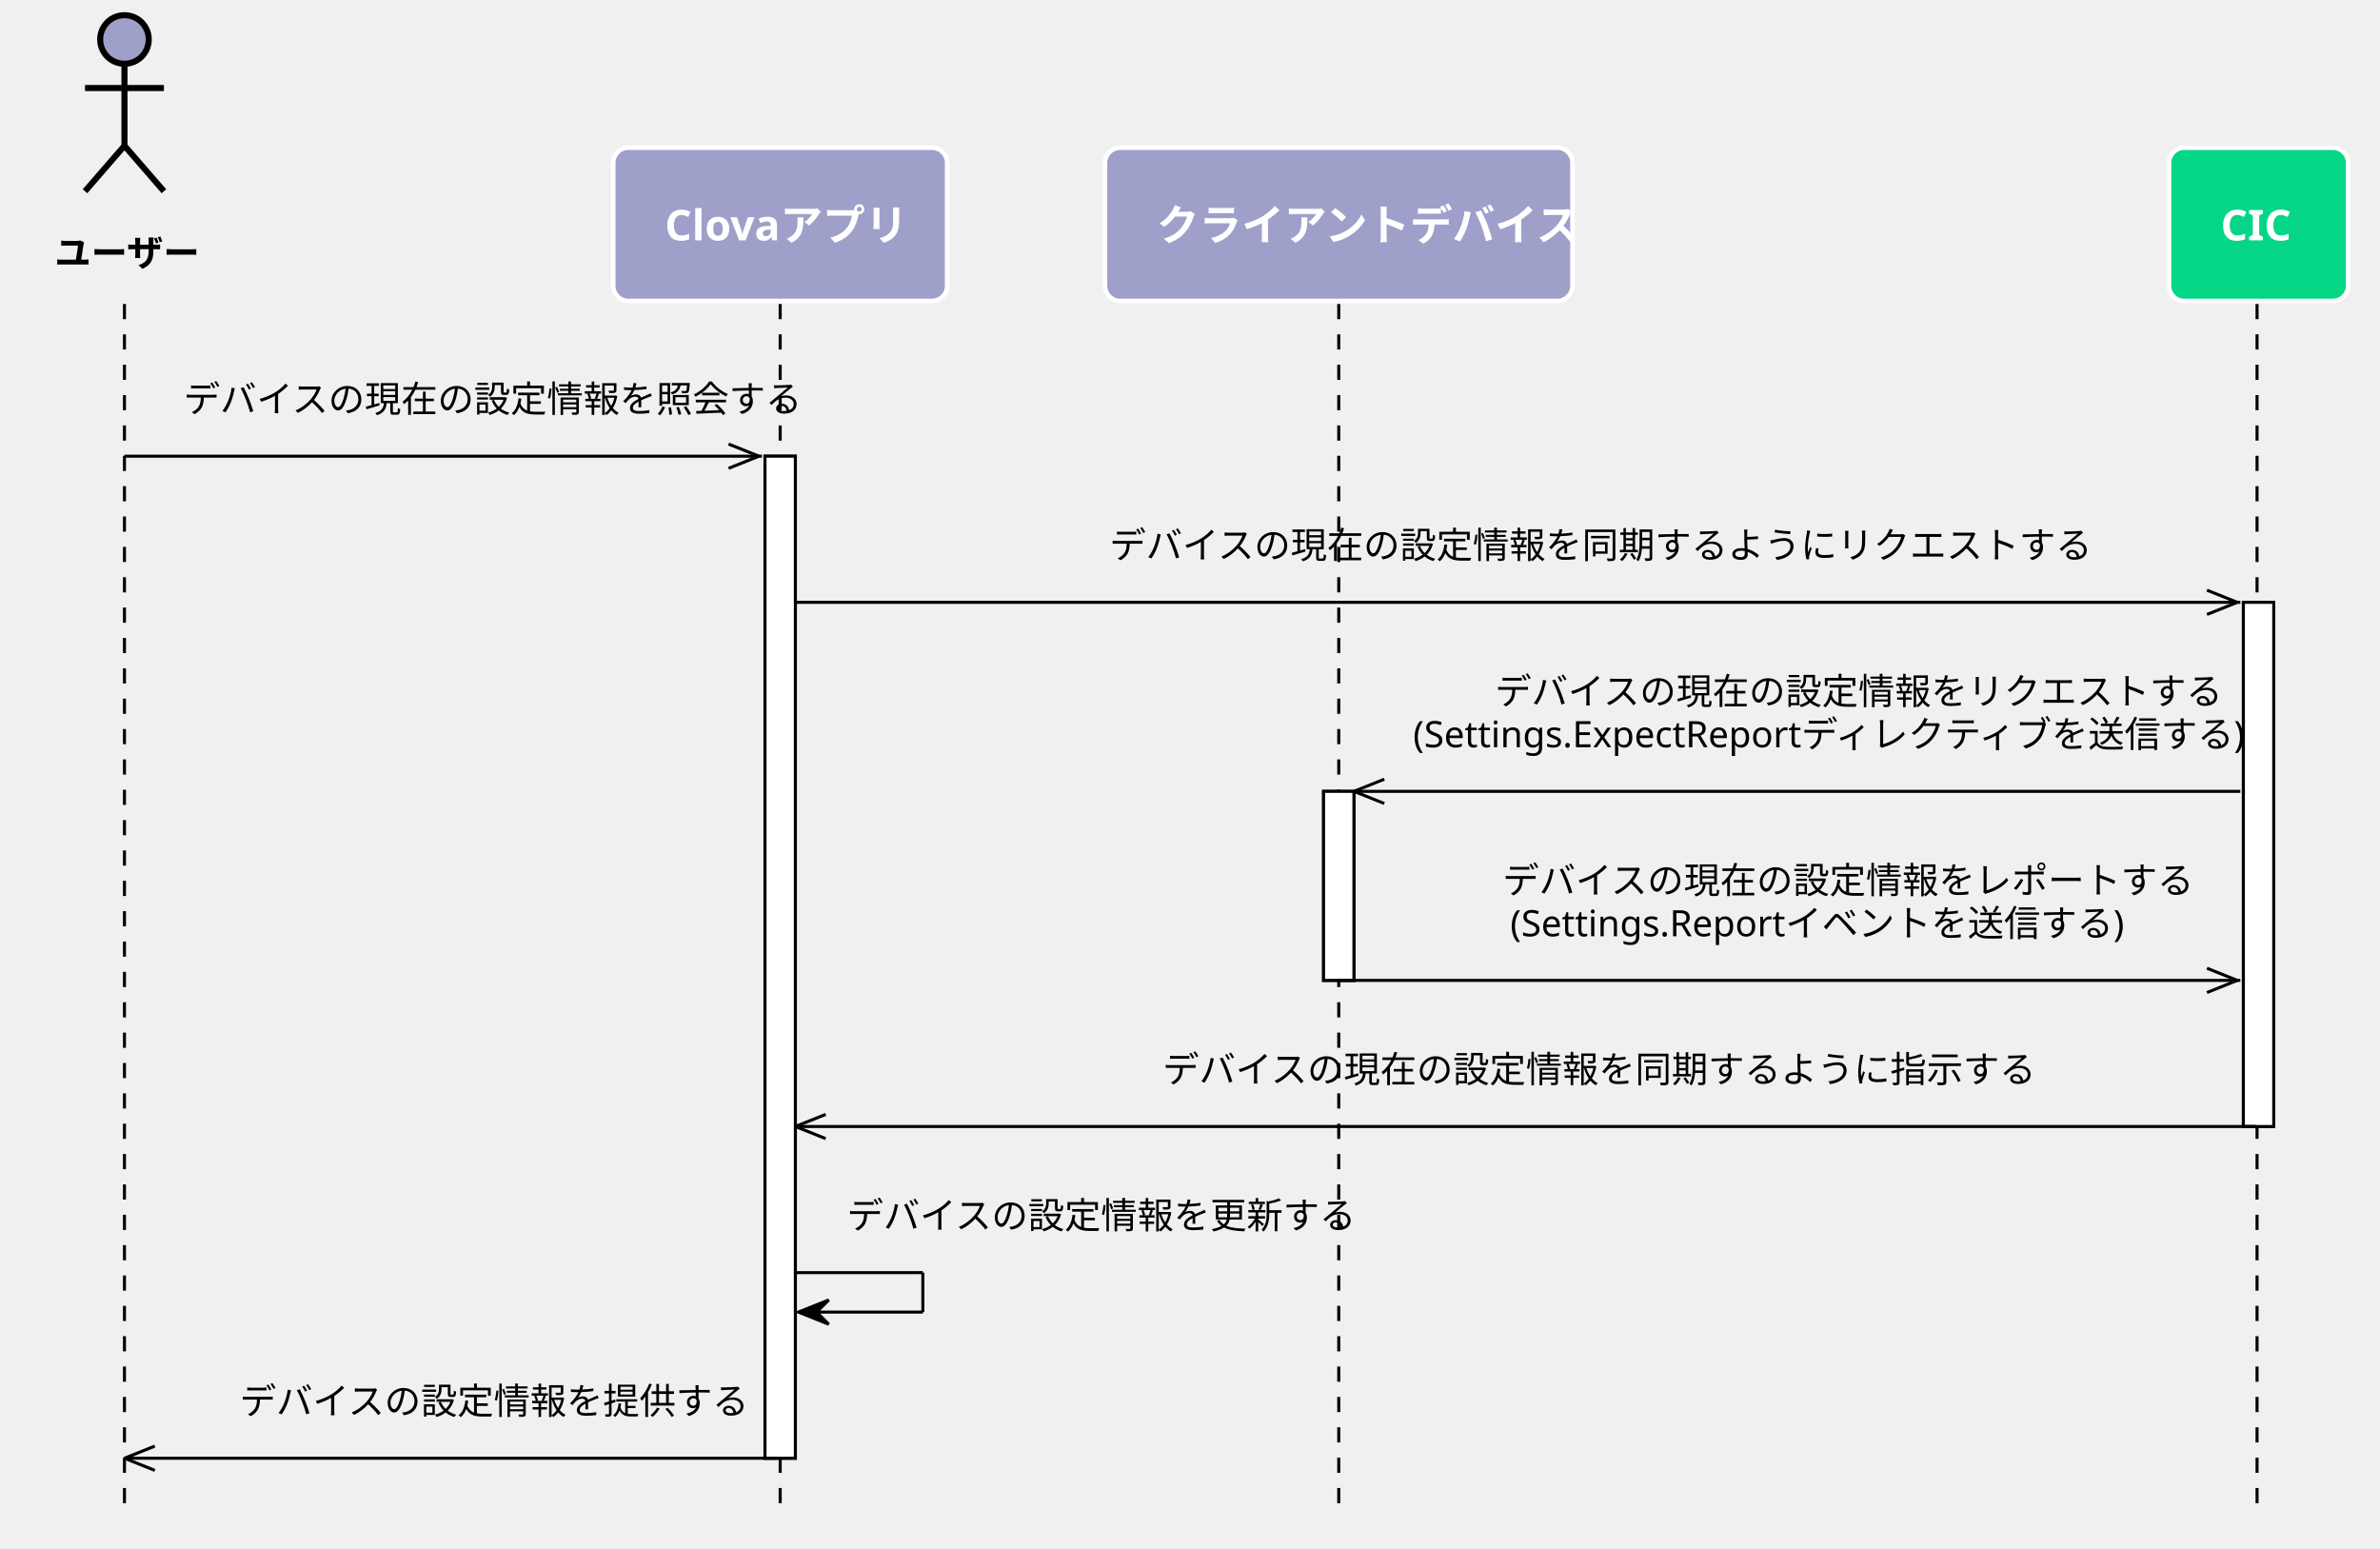
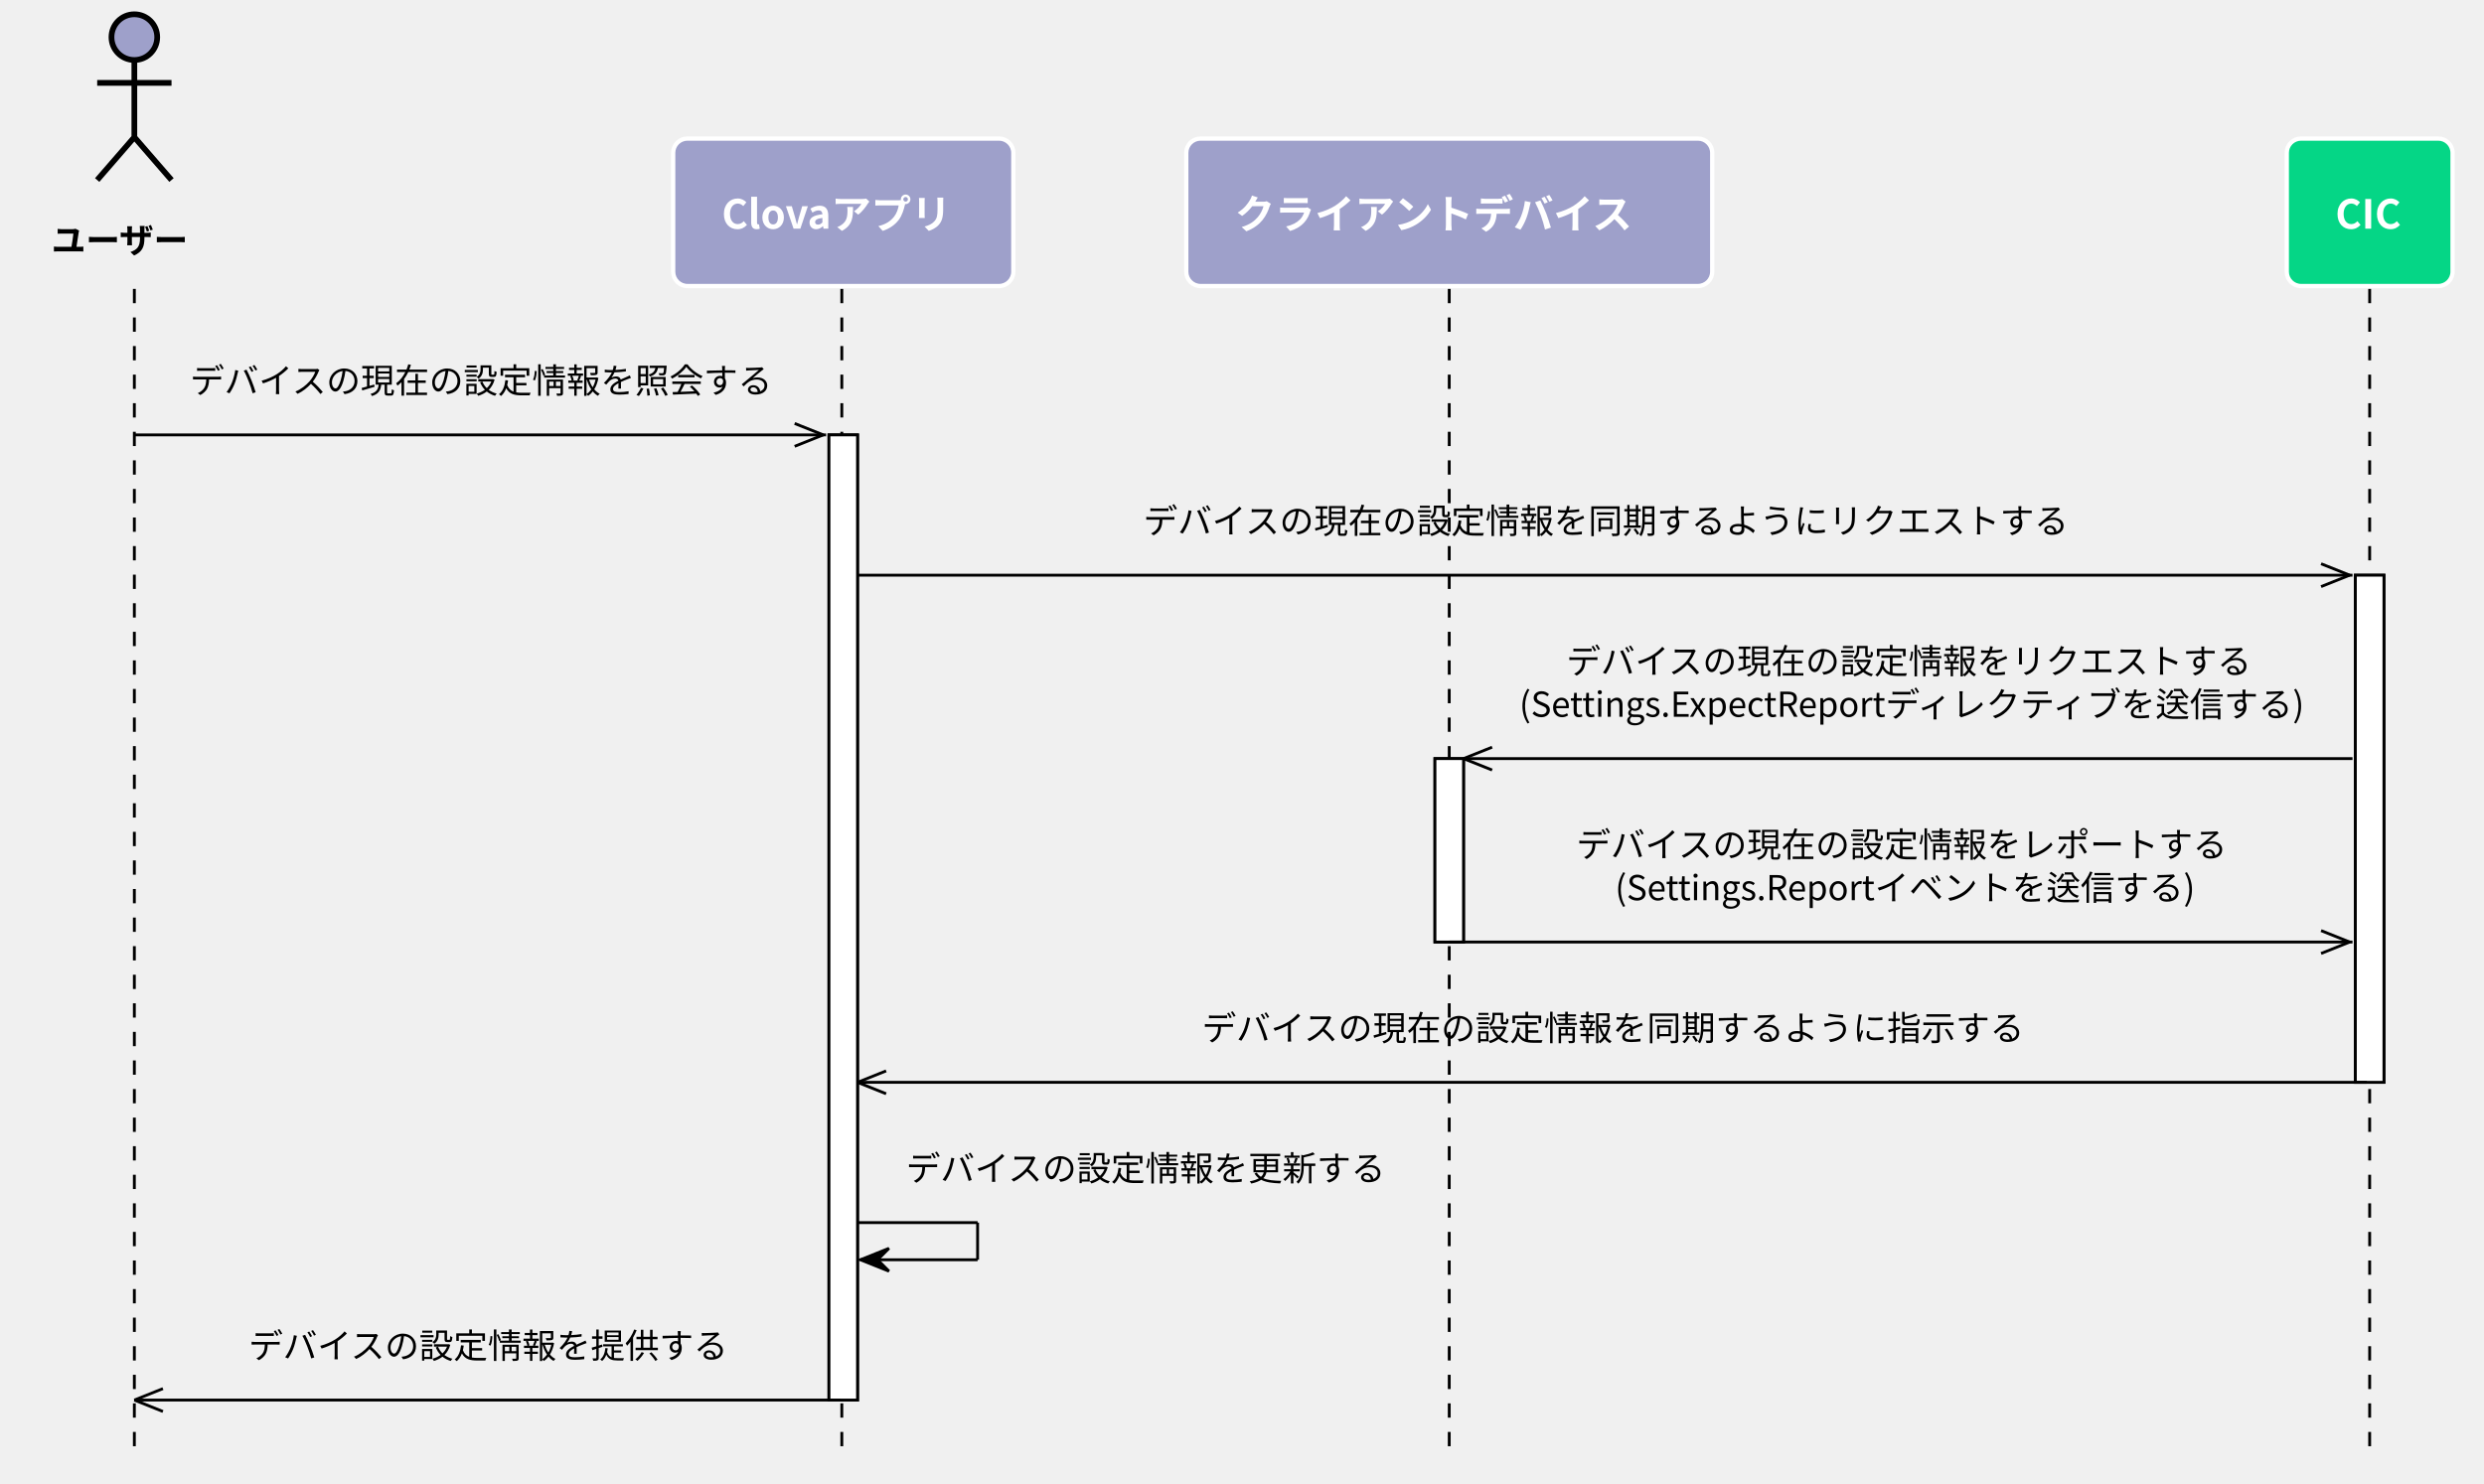
- <svg xmlns="http://www.w3.org/2000/svg" contentScriptType="application/ecmascript" contentStyleType="text/css" height="510px" preserveAspectRatio="none" style="width:784px;height:510px;" version="1.1" viewBox="0 0 784 510" width="784px" zoomAndPan="magnify">
+ <svg xmlns="http://www.w3.org/2000/svg" contentScriptType="application/ecmascript" contentStyleType="text/css" height="519px" preserveAspectRatio="none" style="width:869px;height:519px;" version="1.1" viewBox="0 0 869 519" width="869px" zoomAndPan="magnify">
  <defs />
  <g>
-     <rect fill="#FFFFFF" height="330.062" style="stroke: #000000; stroke-width: 1.0;" width="10" x="252" y="150.266" />
-     <rect fill="#FFFFFF" height="62.266" style="stroke: #000000; stroke-width: 1.0;" width="10" x="436" y="260.664" />
-     <rect fill="#FFFFFF" height="172.664" style="stroke: #000000; stroke-width: 1.0;" width="10" x="739" y="198.398" />
-     <line style="stroke: #000000; stroke-width: 1.0; stroke-dasharray: 5.0,5.0;" x1="41" x2="41" y1="100.133" y2="498.328" />
-     <line style="stroke: #000000; stroke-width: 1.0; stroke-dasharray: 5.0,5.0;" x1="257" x2="257" y1="100.133" y2="498.328" />
-     <line style="stroke: #000000; stroke-width: 1.0; stroke-dasharray: 5.0,5.0;" x1="441" x2="441" y1="100.133" y2="498.328" />
-     <line style="stroke: #000000; stroke-width: 1.0; stroke-dasharray: 5.0,5.0;" x1="743.5" x2="743.5" y1="100.133" y2="498.328" />
-     <text fill="#000000" font-family="&quot;Malgun Gothic&quot;, sans-serif" font-size="12" font-weight="bold" lengthAdjust="spacingAndGlyphs" textLength="40" x="18" y="87.602">ユーザー</text>
-     <ellipse cx="41" cy="13" fill="#9EA0CA" rx="8" ry="8" style="stroke: #000000; stroke-width: 2.0;" />
-     <path d="M41,21 L41,48 M28,29 L54,29 M41,48 L28,63 M41,48 L54,63 " fill="none" style="stroke: #000000; stroke-width: 2.0;" />
-     <rect fill="#9EA0CA" height="50.488" rx="5" ry="5" style="stroke: #FFFFFF; stroke-width: 1.5;" width="110" x="202" y="48.645" />
-     <text fill="#FFFFFF" font-family="&quot;Malgun Gothic&quot;, sans-serif" font-size="14" font-weight="bold" lengthAdjust="spacingAndGlyphs" textLength="76" x="219" y="79.18">Clovaアプリ</text>
-     <rect fill="#9EA0CA" height="50.488" rx="5" ry="5" style="stroke: #FFFFFF; stroke-width: 1.5;" width="154" x="364" y="48.645" />
-     <text fill="#FFFFFF" font-family="&quot;Malgun Gothic&quot;, sans-serif" font-size="14" font-weight="bold" lengthAdjust="spacingAndGlyphs" textLength="120" x="381" y="79.18">クライアントデバイス</text>
-     <rect fill="#05D686" height="50.488" rx="5" ry="5" style="stroke: #FFFFFF; stroke-width: 1.5;" width="59" x="714.5" y="48.645" />
-     <text fill="#FFFFFF" font-family="&quot;Malgun Gothic&quot;, sans-serif" font-size="14" font-weight="bold" lengthAdjust="spacingAndGlyphs" textLength="25" x="731.5" y="79.18">CIC</text>
-     <rect fill="#FFFFFF" height="330.062" style="stroke: #000000; stroke-width: 1.0;" width="10" x="252" y="150.266" />
-     <rect fill="#FFFFFF" height="62.266" style="stroke: #000000; stroke-width: 1.0;" width="10" x="436" y="260.664" />
-     <rect fill="#FFFFFF" height="172.664" style="stroke: #000000; stroke-width: 1.0;" width="10" x="739" y="198.398" />
-     <line style="stroke: #000000; stroke-width: 1.0;" x1="250" x2="240" y1="150.266" y2="146.266" />
-     <line style="stroke: #000000; stroke-width: 1.0;" x1="250" x2="240" y1="150.266" y2="154.266" />
-     <line style="stroke: #000000; stroke-width: 1.0;" x1="41" x2="251" y1="150.266" y2="150.266" />
-     <text fill="#000000" font-family="&quot;Malgun Gothic&quot;, sans-serif" font-size="12" lengthAdjust="spacingAndGlyphs" textLength="172" x="60.5" y="135.734">デバイスの現在の設定情報を照会する</text>
-     <line style="stroke: #000000; stroke-width: 1.0;" x1="737" x2="727" y1="198.398" y2="194.398" />
-     <line style="stroke: #000000; stroke-width: 1.0;" x1="737" x2="727" y1="198.398" y2="202.398" />
-     <line style="stroke: #000000; stroke-width: 1.0;" x1="262" x2="738" y1="198.398" y2="198.398" />
-     <text fill="#000000" font-family="&quot;Malgun Gothic&quot;, sans-serif" font-size="12" lengthAdjust="spacingAndGlyphs" textLength="270" x="365.5" y="183.867">デバイスの現在の設定情報を同期するようにリクエストする</text>
-     <line style="stroke: #000000; stroke-width: 1.0;" x1="446" x2="456" y1="260.664" y2="256.664" />
-     <line style="stroke: #000000; stroke-width: 1.0;" x1="446" x2="456" y1="260.664" y2="264.664" />
-     <line style="stroke: #000000; stroke-width: 1.0;" x1="446" x2="738" y1="260.664" y2="260.664" />
-     <text fill="#000000" font-family="&quot;Malgun Gothic&quot;, sans-serif" font-size="12" lengthAdjust="spacingAndGlyphs" textLength="200" x="492.5" y="232">デバイスの現在の設定情報をリクエストする</text>
-     <text fill="#000000" font-family="&quot;Malgun Gothic&quot;, sans-serif" font-size="12" lengthAdjust="spacingAndGlyphs" textLength="254" x="465.5" y="246.133">(Settings.ExpectReportディレクティブを送信する)</text>
-     <line style="stroke: #000000; stroke-width: 1.0;" x1="737" x2="727" y1="322.93" y2="318.93" />
-     <line style="stroke: #000000; stroke-width: 1.0;" x1="737" x2="727" y1="322.93" y2="326.93" />
-     <line style="stroke: #000000; stroke-width: 1.0;" x1="441" x2="738" y1="322.93" y2="322.93" />
-     <text fill="#000000" font-family="&quot;Malgun Gothic&quot;, sans-serif" font-size="12" lengthAdjust="spacingAndGlyphs" textLength="190" x="495" y="294.266">デバイスの現在の設定情報をレポートする</text>
-     <text fill="#000000" font-family="&quot;Malgun Gothic&quot;, sans-serif" font-size="12" lengthAdjust="spacingAndGlyphs" textLength="185" x="497.5" y="308.398">(Settings.Reportイベントを送信する)</text>
-     <line style="stroke: #000000; stroke-width: 1.0;" x1="262" x2="272" y1="371.062" y2="367.062" />
-     <line style="stroke: #000000; stroke-width: 1.0;" x1="262" x2="272" y1="371.062" y2="375.062" />
-     <line style="stroke: #000000; stroke-width: 1.0;" x1="262" x2="743" y1="371.062" y2="371.062" />
-     <text fill="#000000" font-family="&quot;Malgun Gothic&quot;, sans-serif" font-size="12" lengthAdjust="spacingAndGlyphs" textLength="240" x="383" y="356.531">デバイスの現在の設定情報を同期するように指示する</text>
-     <line style="stroke: #000000; stroke-width: 1.0;" x1="262" x2="304" y1="419.195" y2="419.195" />
-     <line style="stroke: #000000; stroke-width: 1.0;" x1="304" x2="304" y1="419.195" y2="432.195" />
-     <line style="stroke: #000000; stroke-width: 1.0;" x1="263" x2="304" y1="432.195" y2="432.195" />
-     <polygon fill="#000000" points="273,428.195,263,432.195,273,436.195,269,432.195" style="stroke: #000000; stroke-width: 1.0;" />
-     <text fill="#000000" font-family="&quot;Malgun Gothic&quot;, sans-serif" font-size="12" lengthAdjust="spacingAndGlyphs" textLength="140" x="279" y="404.664">デバイスの設定情報を更新する</text>
-     <line style="stroke: #000000; stroke-width: 1.0;" x1="41" x2="51" y1="480.328" y2="476.328" />
-     <line style="stroke: #000000; stroke-width: 1.0;" x1="41" x2="51" y1="480.328" y2="484.328" />
-     <line style="stroke: #000000; stroke-width: 1.0;" x1="41" x2="256" y1="480.328" y2="480.328" />
-     <text fill="#000000" font-family="&quot;Malgun Gothic&quot;, sans-serif" font-size="12" lengthAdjust="spacingAndGlyphs" textLength="140" x="79" y="465.797">デバイスの設定情報を提供する</text>
+     <rect fill="#FFFFFF" height="337.75" style="stroke: #000000; stroke-width: 1.0;" width="10" x="290" y="152.188" />
+     <rect fill="#FFFFFF" height="64.188" style="stroke: #000000; stroke-width: 1.0;" width="10" x="502" y="265.469" />
+     <rect fill="#FFFFFF" height="177.469" style="stroke: #000000; stroke-width: 1.0;" width="10" x="824" y="201.281" />
+     <line style="stroke: #000000; stroke-width: 1.0; stroke-dasharray: 5.0,5.0;" x1="47" x2="47" y1="101.094" y2="507.938" />
+     <line style="stroke: #000000; stroke-width: 1.0; stroke-dasharray: 5.0,5.0;" x1="294.5" x2="294.5" y1="101.094" y2="507.938" />
+     <line style="stroke: #000000; stroke-width: 1.0; stroke-dasharray: 5.0,5.0;" x1="507" x2="507" y1="101.094" y2="507.938" />
+     <line style="stroke: #000000; stroke-width: 1.0; stroke-dasharray: 5.0,5.0;" x1="829" x2="829" y1="101.094" y2="507.938" />
+     <text fill="#000000" font-family="Noto Sans CJK KR" font-size="12" font-weight="bold" lengthAdjust="spacingAndGlyphs" textLength="52" x="18" y="88.457">ユーザー</text>
+     <ellipse cx="47" cy="13" fill="#9EA0CA" rx="8" ry="8" style="stroke: #000000; stroke-width: 2.0;" />
+     <path d="M47,21 L47,48 M34,29 L60,29 M47,48 L34,63 M47,48 L60,63 " fill="none" style="stroke: #000000; stroke-width: 2.0;" />
+     <rect fill="#9EA0CA" height="51.609" rx="5" ry="5" style="stroke: #FFFFFF; stroke-width: 1.5;" width="119" x="235.5" y="48.484" />
+     <text fill="#FFFFFF" font-family="Noto Sans CJK KR" font-size="14" font-weight="bold" lengthAdjust="spacingAndGlyphs" textLength="85" x="252.5" y="80.018">Clovaアプリ</text>
+     <rect fill="#9EA0CA" height="51.609" rx="5" ry="5" style="stroke: #FFFFFF; stroke-width: 1.5;" width="184" x="415" y="48.484" />
+     <text fill="#FFFFFF" font-family="Noto Sans CJK KR" font-size="14" font-weight="bold" lengthAdjust="spacingAndGlyphs" textLength="150" x="432" y="80.018">クライアントデバイス</text>
+     <rect fill="#05D686" height="51.609" rx="5" ry="5" style="stroke: #FFFFFF; stroke-width: 1.5;" width="58" x="800" y="48.484" />
+     <text fill="#FFFFFF" font-family="Noto Sans CJK KR" font-size="14" font-weight="bold" lengthAdjust="spacingAndGlyphs" textLength="24" x="817" y="80.018">CIC</text>
+     <rect fill="#FFFFFF" height="337.75" style="stroke: #000000; stroke-width: 1.0;" width="10" x="290" y="152.188" />
+     <rect fill="#FFFFFF" height="64.188" style="stroke: #000000; stroke-width: 1.0;" width="10" x="502" y="265.469" />
+     <rect fill="#FFFFFF" height="177.469" style="stroke: #000000; stroke-width: 1.0;" width="10" x="824" y="201.281" />
+     <line style="stroke: #000000; stroke-width: 1.0;" x1="288" x2="278" y1="152.188" y2="148.188" />
+     <line style="stroke: #000000; stroke-width: 1.0;" x1="288" x2="278" y1="152.188" y2="156.188" />
+     <line style="stroke: #000000; stroke-width: 1.0;" x1="47" x2="289" y1="152.188" y2="152.188" />
+     <text fill="#000000" font-family="Noto Sans CJK KR" font-size="12" lengthAdjust="spacingAndGlyphs" textLength="204" x="66.5" y="137.551">デバイスの現在の設定情報を照会する</text>
+     <line style="stroke: #000000; stroke-width: 1.0;" x1="822" x2="812" y1="201.281" y2="197.281" />
+     <line style="stroke: #000000; stroke-width: 1.0;" x1="822" x2="812" y1="201.281" y2="205.281" />
+     <line style="stroke: #000000; stroke-width: 1.0;" x1="300" x2="823" y1="201.281" y2="201.281" />
+     <text fill="#000000" font-family="Noto Sans CJK KR" font-size="12" lengthAdjust="spacingAndGlyphs" textLength="324" x="400" y="186.644">デバイスの現在の設定情報を同期するようにリクエストする</text>
+     <line style="stroke: #000000; stroke-width: 1.0;" x1="512" x2="522" y1="265.469" y2="261.469" />
+     <line style="stroke: #000000; stroke-width: 1.0;" x1="512" x2="522" y1="265.469" y2="269.469" />
+     <line style="stroke: #000000; stroke-width: 1.0;" x1="512" x2="823" y1="265.469" y2="265.469" />
+     <text fill="#000000" font-family="Noto Sans CJK KR" font-size="12" lengthAdjust="spacingAndGlyphs" textLength="240" x="548" y="235.738">デバイスの現在の設定情報をリクエストする</text>
+     <text fill="#000000" font-family="Noto Sans CJK KR" font-size="12" lengthAdjust="spacingAndGlyphs" textLength="273" x="531.5" y="250.832">(Settings.ExpectReportディレクティブを送信する)</text>
+     <line style="stroke: #000000; stroke-width: 1.0;" x1="822" x2="812" y1="329.656" y2="325.656" />
+     <line style="stroke: #000000; stroke-width: 1.0;" x1="822" x2="812" y1="329.656" y2="333.656" />
+     <line style="stroke: #000000; stroke-width: 1.0;" x1="507" x2="823" y1="329.656" y2="329.656" />
+     <text fill="#000000" font-family="Noto Sans CJK KR" font-size="12" lengthAdjust="spacingAndGlyphs" textLength="228" x="551.5" y="299.926">デバイスの現在の設定情報をレポートする</text>
+     <text fill="#000000" font-family="Noto Sans CJK KR" font-size="12" lengthAdjust="spacingAndGlyphs" textLength="201" x="565" y="315.019">(Settings.Reportイベントを送信する)</text>
+     <line style="stroke: #000000; stroke-width: 1.0;" x1="300" x2="310" y1="378.75" y2="374.75" />
+     <line style="stroke: #000000; stroke-width: 1.0;" x1="300" x2="310" y1="378.75" y2="382.75" />
+     <line style="stroke: #000000; stroke-width: 1.0;" x1="300" x2="828" y1="378.75" y2="378.75" />
+     <text fill="#000000" font-family="Noto Sans CJK KR" font-size="12" lengthAdjust="spacingAndGlyphs" textLength="288" x="420.5" y="364.113">デバイスの現在の設定情報を同期するように指示する</text>
+     <line style="stroke: #000000; stroke-width: 1.0;" x1="300" x2="342" y1="427.844" y2="427.844" />
+     <line style="stroke: #000000; stroke-width: 1.0;" x1="342" x2="342" y1="427.844" y2="440.844" />
+     <line style="stroke: #000000; stroke-width: 1.0;" x1="301" x2="342" y1="440.844" y2="440.844" />
+     <polygon fill="#000000" points="311,436.844,301,440.844,311,444.844,307,440.844" style="stroke: #000000; stroke-width: 1.0;" />
+     <text fill="#000000" font-family="Noto Sans CJK KR" font-size="12" lengthAdjust="spacingAndGlyphs" textLength="168" x="317" y="413.207">デバイスの設定情報を更新する</text>
+     <line style="stroke: #000000; stroke-width: 1.0;" x1="47" x2="57" y1="489.938" y2="485.938" />
+     <line style="stroke: #000000; stroke-width: 1.0;" x1="47" x2="57" y1="489.938" y2="493.938" />
+     <line style="stroke: #000000; stroke-width: 1.0;" x1="47" x2="294" y1="489.938" y2="489.938" />
+     <text fill="#000000" font-family="Noto Sans CJK KR" font-size="12" lengthAdjust="spacingAndGlyphs" textLength="168" x="87" y="475.301">デバイスの設定情報を提供する</text>
  </g>
</svg>
